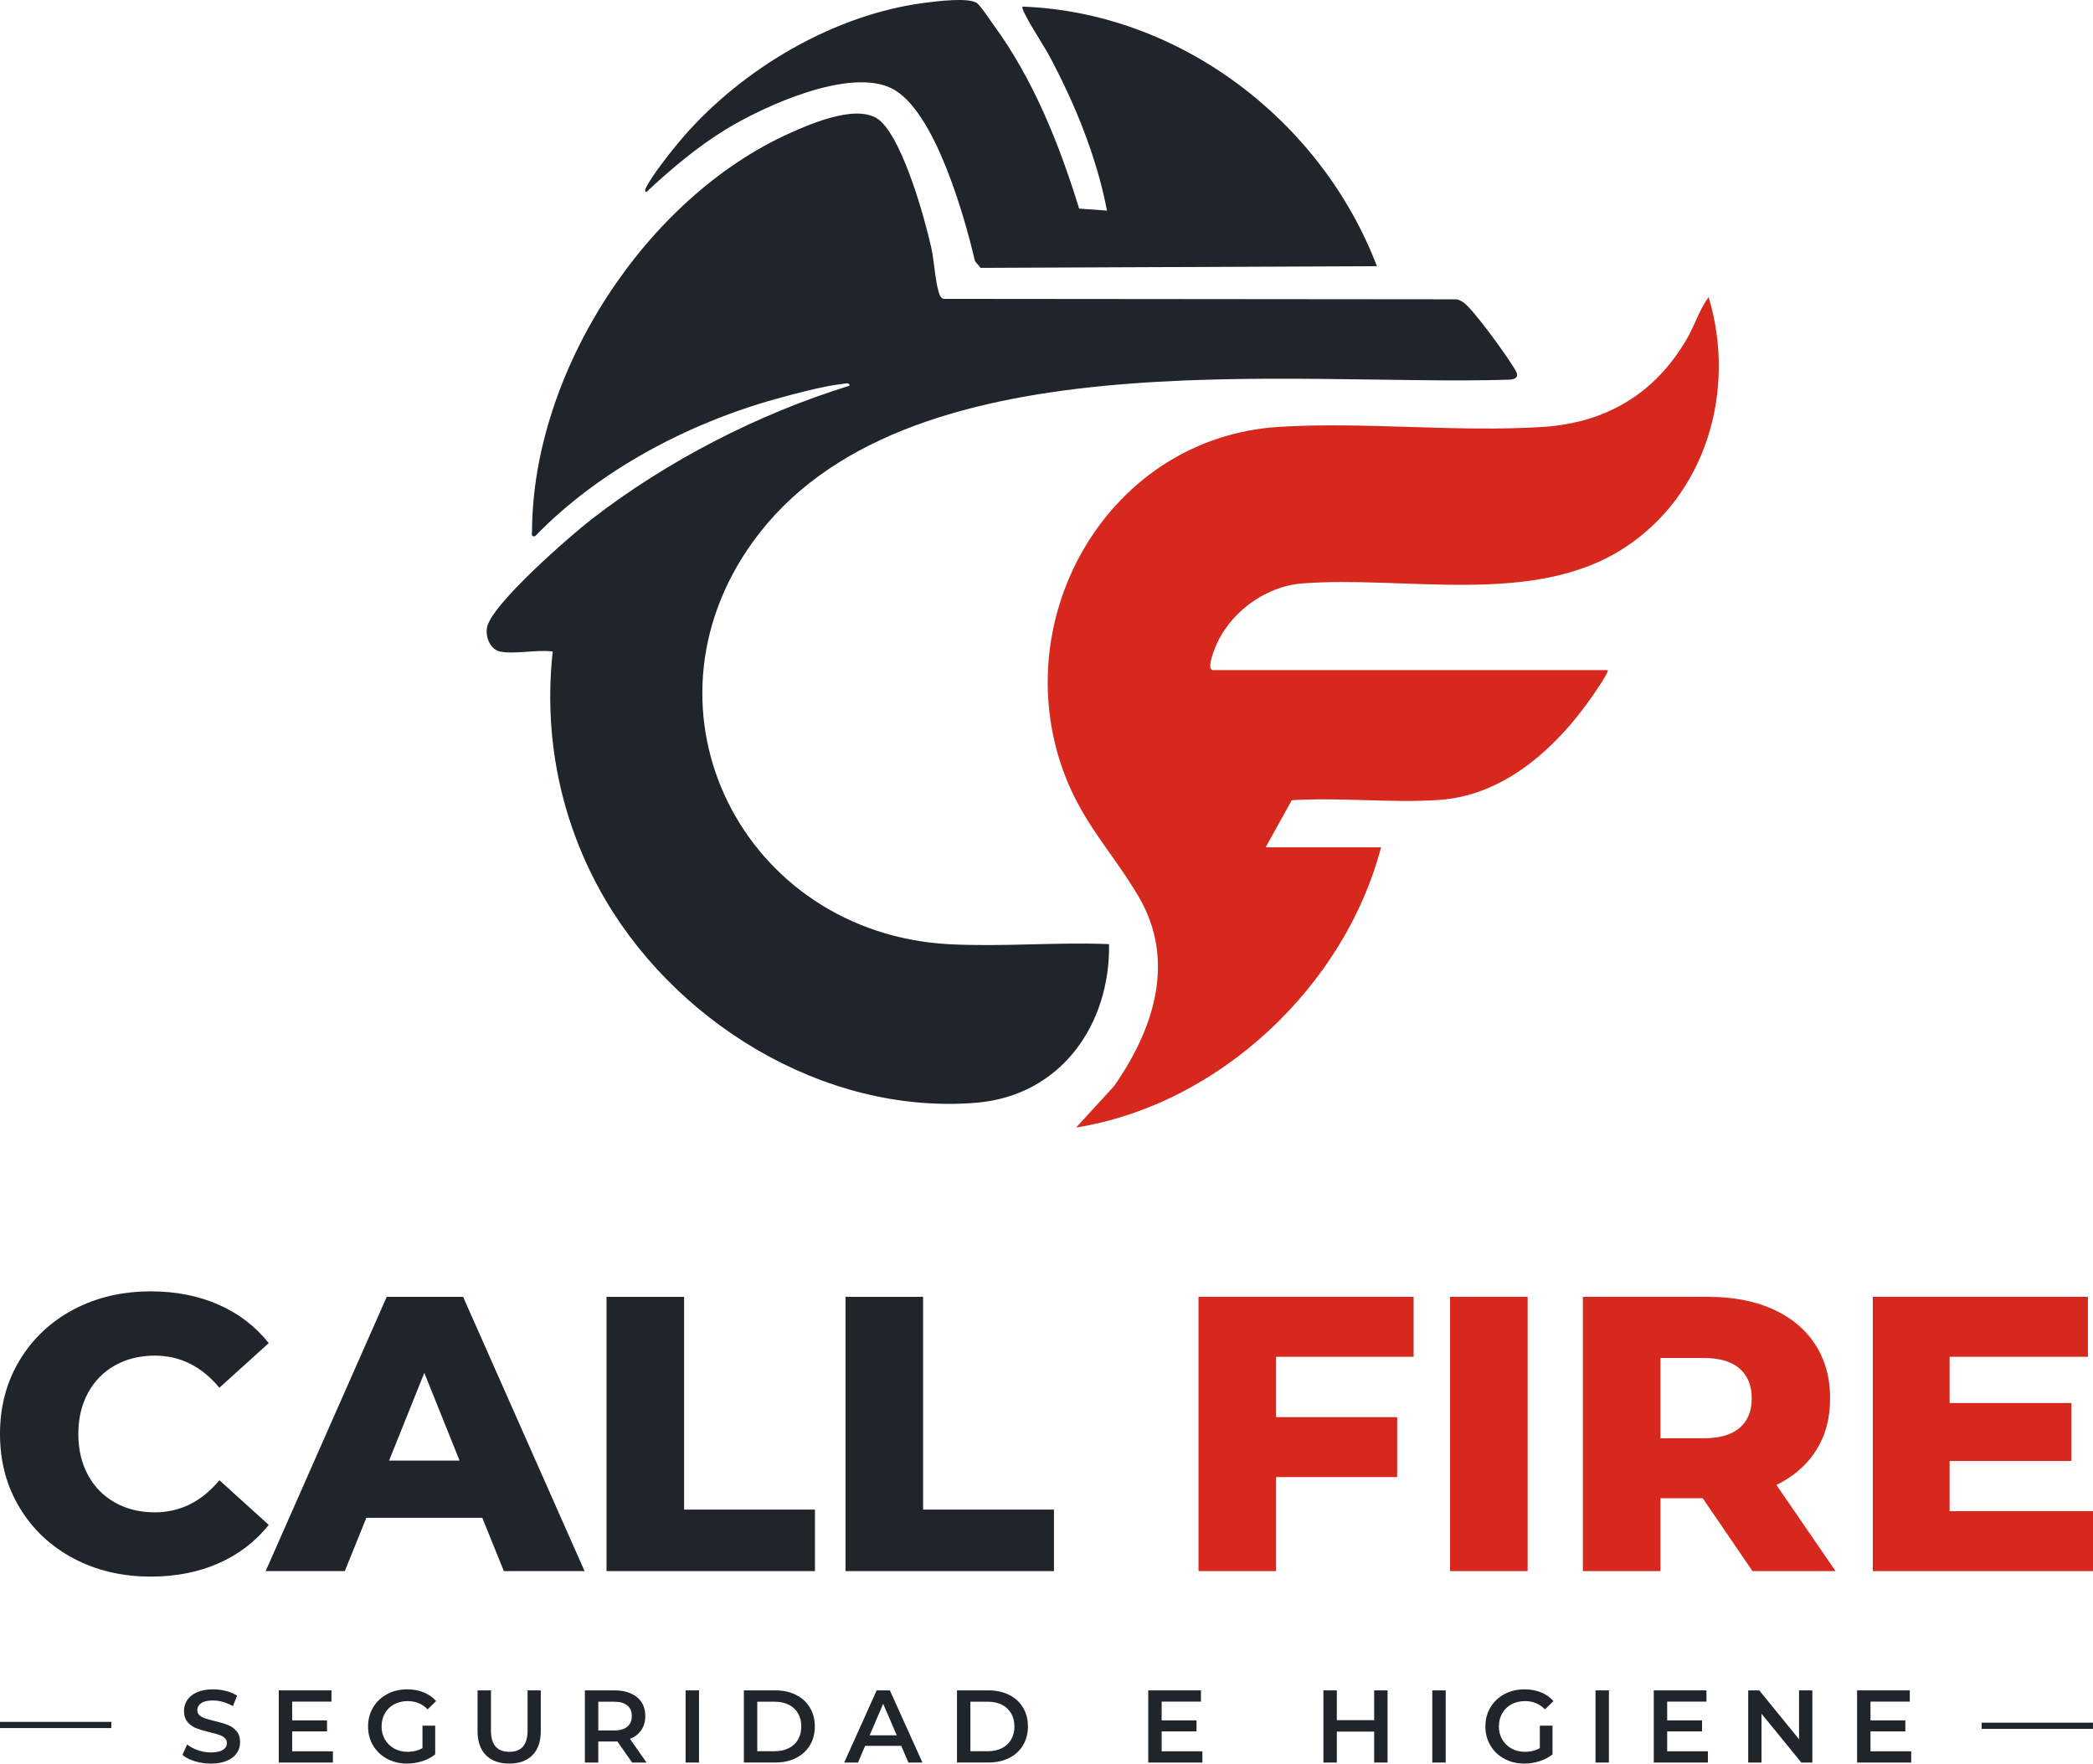
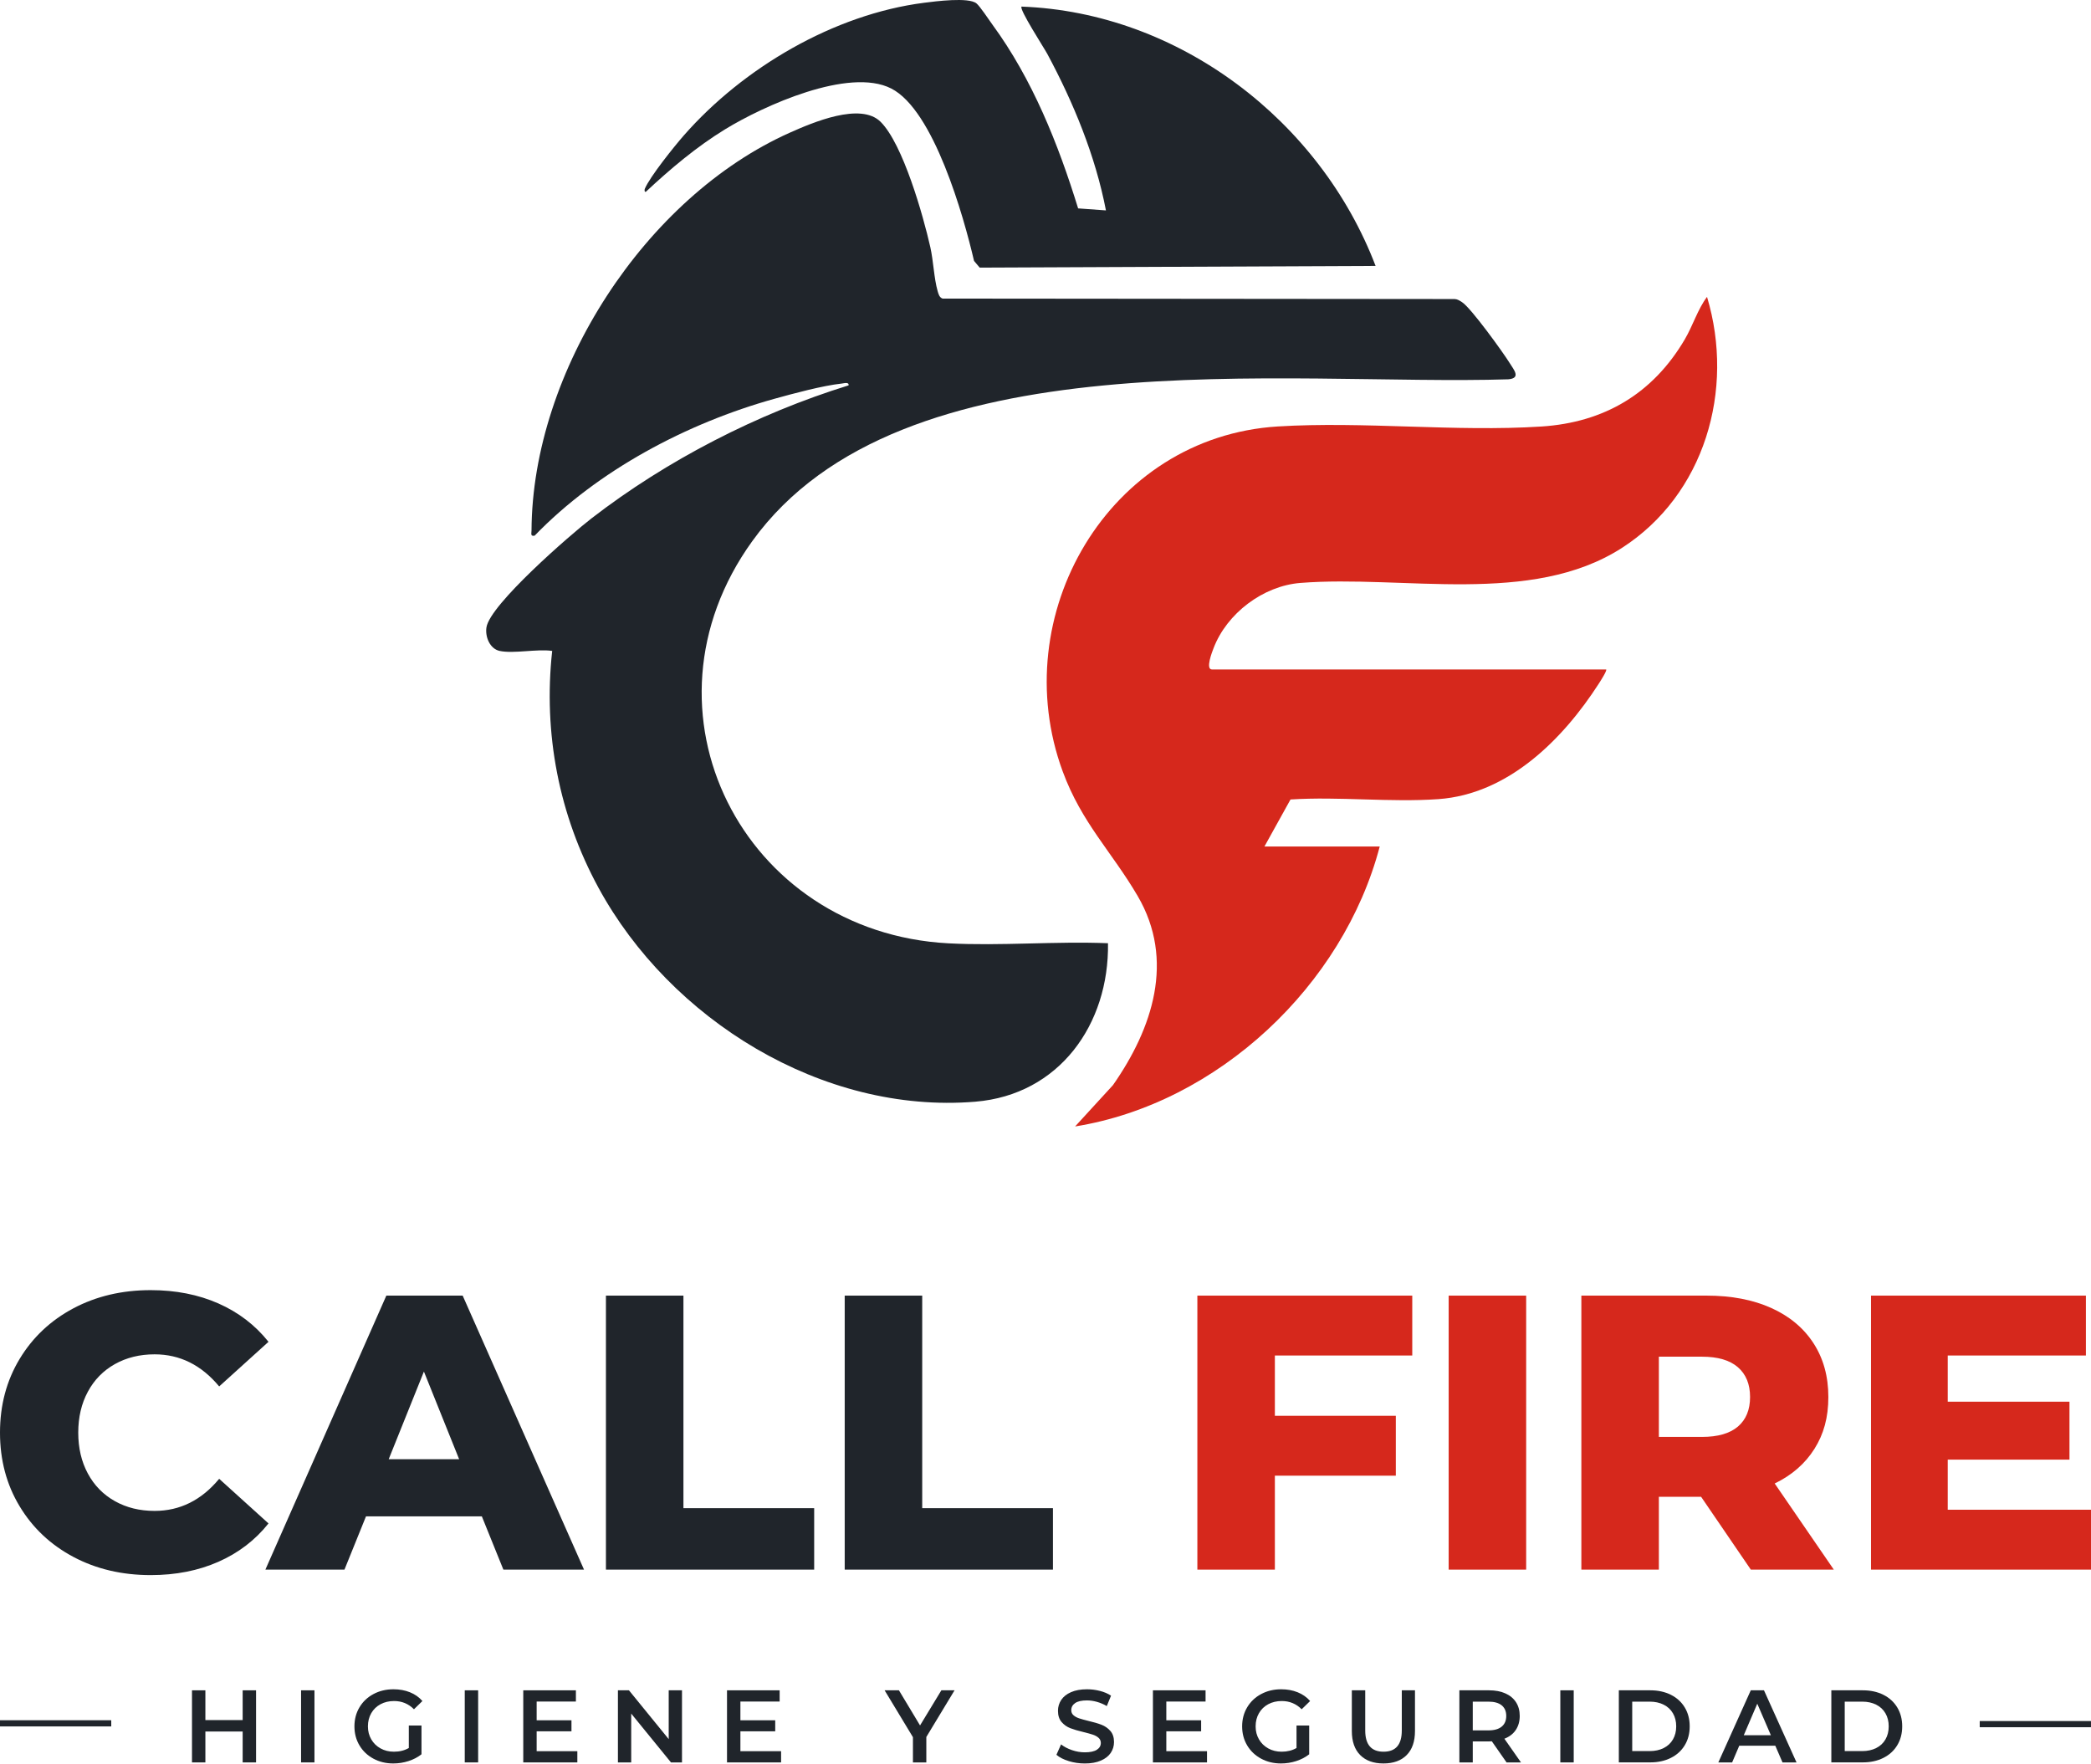
- <svg xmlns="http://www.w3.org/2000/svg" id="Capa_2" data-name="Capa 2" viewBox="0 0 1014.97 855.21">
+ <svg xmlns="http://www.w3.org/2000/svg" id="Capa_2" data-name="Capa 2" viewBox="0 0 1014.97 855.96">
  <defs>
    <style>
      .cls-1 {
        fill: #D6281C;
      }

      .cls-2 {
-         stroke: #20252b;
+         stroke: #20252B;
        stroke-miterlimit: 10;
        stroke-width: 3px;
      }

      .cls-2, .cls-3 {
-         fill: #20252b;
+         fill: #20252B;
      }
    </style>
  </defs>
  <g id="Capa_1-2" data-name="Capa 1">
-     <g>
-       <path class="cls-3" d="M242.55,315.96c-4.8-1.04-7.12-6.85-6.43-11.43,1.69-11.11,40.72-44.98,51-52.92,36.61-28.28,80.58-50.88,124.79-64.56.24-1.77-2.26-.99-3.37-.87-9.08.96-23.51,4.85-32.6,7.38-42.46,11.82-85.73,34.69-116.42,66.44-2.16.42-1.53-1.01-1.52-2.51.37-77.31,55.22-161.87,125.58-193.18,10.88-4.84,34.15-14.83,43.86-5.18,10.88,10.81,20.67,45.49,24.13,60.8,1.52,6.73,1.78,15.21,3.57,21.41.41,1.41.83,3.06,2.4,3.59l248.58.22c1.38.07,2.4.79,3.51,1.49,4.29,2.69,19.92,24.33,23.25,29.71,1.96,3.16,5.49,7.17-.67,7.76-107.23,3.42-294.79-21.63-367.07,78.57-59.45,82.42-4.4,189.9,95.2,195.2,25.38,1.35,51.98-1.09,77.48-.05.6,39.28-23.6,73.58-64.47,76.93-74.19,6.08-148.07-39.93-182.86-103.88-19.2-35.29-26.84-74.86-22.46-114.93-7.29-1.08-18.76,1.45-25.48,0Z" />
-       <path class="cls-1" d="M779.62,324.95c.57.5-2.94,5.91-3.58,6.91-17.42,27.04-43.92,53.62-77.86,56.03-23.3,1.65-48.29-1.34-71.77.17l-12.65,22.82h55.96c-17.68,67.4-78.5,124.73-147.87,135.89l18.39-20.07c19.26-27.55,30.18-60.66,12-91.76-12.59-21.52-27.2-35.5-36.41-60.51-27.85-75.68,22.13-162.34,104.39-167.43,41.66-2.57,86.28,2.71,127.93.03,30.61-1.97,54.18-16.02,69.63-42.28,3.95-6.71,6.32-14.7,10.81-20.65,13.58,45.17-1.13,96.09-41.43,121.93-44,28.22-106.05,12.97-155.94,16.92-18.12,1.43-35.76,14.78-42.19,31.75-.56,1.46-4.05,10.25-.74,10.25h191.35Z" />
-       <path class="cls-3" d="M536.82,102.12c-5.1-26.47-15.75-52.31-28.46-75.96-1.59-2.96-13.78-21.73-12.51-22.96,76.41,2.82,144.94,55.36,171.86,125.88l-192.16.82-2.75-3.25c-5.03-21.63-19.52-73.19-40.21-83.7-20.59-10.46-62.09,8.47-80.56,19.77-13.86,8.47-26.74,19.33-38.55,30.39-.74.16-.67-1.02-.48-1.48,2.46-5.88,14.35-20.67,19-25.97C360.78,32.88,404.78,6.95,448.53,1.35c5.53-.71,21.6-2.8,25.42.28,1.75,1.41,6,7.9,7.73,10.26,19.44,26.52,31.99,57.99,41.64,89.26l13.51.98Z" />
-       <path class="cls-3" d="M35.63,755.71c-11.09-5.89-19.79-14.09-26.12-24.6C3.16,720.59,0,708.68,0,695.38s3.16-25.2,9.5-35.72c6.33-10.51,15.04-18.71,26.12-24.61,11.08-5.89,23.59-8.83,37.52-8.83,12.16,0,23.12,2.16,32.87,6.46,9.75,4.31,17.86,10.52,24.32,18.62l-23.94,21.66c-8.62-10.38-19.06-15.58-31.35-15.58-7.22,0-13.65,1.59-19.29,4.75-5.64,3.17-10.01,7.63-13.11,13.4-3.11,5.76-4.66,12.38-4.66,19.85s1.55,14.09,4.66,19.86c3.1,5.76,7.47,10.23,13.11,13.39,5.63,3.17,12.07,4.75,19.29,4.75,12.29,0,22.73-5.19,31.35-15.58l23.94,21.66c-6.46,8.11-14.57,14.32-24.32,18.62-9.75,4.3-20.71,6.46-32.87,6.46-13.93,0-26.44-2.95-37.52-8.83Z" />
-       <path class="cls-3" d="M233.89,736.04h-56.24l-10.45,25.84h-38.38l58.71-133h37.05l58.9,133h-39.14l-10.45-25.84ZM222.87,708.3l-17.1-42.56-17.1,42.56h34.2Z" />
-       <path class="cls-3" d="M294.12,628.88h37.62v103.17h63.46v29.83h-101.08v-133Z" />
-       <path class="cls-3" d="M410.02,628.88h37.62v103.17h63.46v29.83h-101.08v-133Z" />
-       <path class="cls-1" d="M618.82,657.95v29.26h58.71v29.07h-58.71v45.6h-37.62v-133h104.31v29.07h-66.69Z" />
-       <path class="cls-1" d="M703.18,628.88h37.62v133h-37.62v-133Z" />
-       <path class="cls-1" d="M825.73,726.54h-20.52v35.34h-37.62v-133h60.8c12.03,0,22.48,2,31.35,5.99,8.86,3.99,15.7,9.69,20.52,17.1,4.81,7.41,7.22,16.12,7.22,26.12s-2.25,18.02-6.75,25.17c-4.5,7.16-10.93,12.76-19.29,16.82l28.69,41.8h-40.28l-24.13-35.34ZM843.59,663.65c-3.93-3.42-9.75-5.13-17.48-5.13h-20.9v38.95h20.9c7.72,0,13.55-1.68,17.48-5.03,3.92-3.36,5.89-8.14,5.89-14.35s-1.97-11.02-5.89-14.44Z" />
-       <path class="cls-1" d="M1014.97,732.81v29.07h-106.78v-133h104.31v29.07h-67.07v22.42h59.09v28.12h-59.09v24.32h69.54Z" />
-       <path class="cls-3" d="M94.46,854.06c-2.52-.77-4.51-1.78-5.98-3.05l2.25-5.05c1.43,1.13,3.19,2.06,5.28,2.78,2.08.72,4.17,1.07,6.27,1.07,2.6,0,4.54-.42,5.83-1.25,1.28-.83,1.92-1.93,1.92-3.3,0-1-.36-1.83-1.07-2.47-.72-.65-1.62-1.16-2.73-1.53-1.1-.37-2.6-.78-4.5-1.25-2.67-.63-4.83-1.27-6.47-1.9-1.65-.63-3.07-1.62-4.25-2.98-1.18-1.35-1.78-3.17-1.78-5.47,0-1.93.53-3.69,1.58-5.28,1.05-1.58,2.63-2.84,4.75-3.77,2.12-.93,4.71-1.4,7.78-1.4,2.13,0,4.23.27,6.3.8,2.07.53,3.85,1.3,5.35,2.3l-2.05,5.05c-1.53-.9-3.13-1.58-4.8-2.05-1.67-.47-3.28-.7-4.85-.7-2.57,0-4.47.43-5.72,1.3-1.25.87-1.88,2.02-1.88,3.45,0,1,.36,1.82,1.08,2.45.72.63,1.62,1.13,2.72,1.5,1.1.37,2.6.78,4.5,1.25,2.6.6,4.73,1.23,6.4,1.88,1.67.65,3.09,1.64,4.27,2.98s1.78,3.13,1.78,5.4c0,1.93-.53,3.68-1.58,5.25-1.05,1.57-2.64,2.82-4.77,3.75-2.13.93-4.73,1.4-7.8,1.4-2.7,0-5.31-.38-7.82-1.15Z" />
-       <path class="cls-3" d="M161.44,849.26v5.45h-26.25v-35h25.55v5.45h-19.05v9.1h16.9v5.35h-16.9v9.65h19.75Z" />
-       <path class="cls-3" d="M204.89,836.81h6.15v13.95c-1.8,1.43-3.9,2.53-6.3,3.3-2.4.77-4.87,1.15-7.4,1.15-3.57,0-6.78-.78-9.65-2.33s-5.12-3.69-6.75-6.42c-1.63-2.73-2.45-5.82-2.45-9.25s.82-6.52,2.45-9.25c1.63-2.73,3.89-4.88,6.78-6.42,2.88-1.55,6.12-2.33,9.72-2.33,2.93,0,5.6.48,8,1.45,2.4.97,4.42,2.38,6.05,4.25l-4.1,4c-2.67-2.67-5.88-4-9.65-4-2.47,0-4.66.52-6.58,1.55-1.92,1.03-3.42,2.48-4.5,4.35-1.08,1.87-1.62,4-1.62,6.4s.54,4.43,1.62,6.3c1.08,1.87,2.58,3.33,4.5,4.4,1.92,1.07,4.09,1.6,6.52,1.6,2.73,0,5.13-.6,7.2-1.8v-10.9Z" />
-       <path class="cls-3" d="M235.64,851.13c-2.7-2.72-4.05-6.61-4.05-11.67v-19.75h6.5v19.5c0,6.87,2.97,10.3,8.9,10.3s8.85-3.43,8.85-10.3v-19.5h6.4v19.75c0,5.07-1.34,8.96-4.02,11.67-2.68,2.72-6.44,4.08-11.28,4.08s-8.6-1.36-11.3-4.08Z" />
-       <path class="cls-3" d="M306.53,854.71l-7.15-10.25c-.3.03-.75.05-1.35.05h-7.9v10.2h-6.5v-35h14.4c3.03,0,5.67.5,7.92,1.5s3.98,2.43,5.18,4.3c1.2,1.87,1.8,4.08,1.8,6.65s-.64,4.9-1.92,6.8c-1.28,1.9-3.12,3.32-5.53,4.25l8.05,11.5h-7ZM304.19,827.01c-1.47-1.2-3.62-1.8-6.45-1.8h-7.6v13.95h7.6c2.83,0,4.98-.61,6.45-1.83,1.47-1.22,2.2-2.94,2.2-5.17s-.73-3.95-2.2-5.15Z" />
-       <path class="cls-3" d="M332.48,819.71h6.5v35h-6.5v-35Z" />
-       <path class="cls-3" d="M360.73,819.71h15.3c3.73,0,7.05.72,9.95,2.17s5.15,3.5,6.75,6.15c1.6,2.65,2.4,5.71,2.4,9.17s-.8,6.53-2.4,9.17c-1.6,2.65-3.85,4.7-6.75,6.15s-6.22,2.17-9.95,2.17h-15.3v-35ZM375.73,849.21c2.57,0,4.83-.49,6.78-1.47,1.95-.98,3.45-2.38,4.5-4.2,1.05-1.82,1.57-3.92,1.57-6.33s-.52-4.51-1.57-6.33c-1.05-1.82-2.55-3.22-4.5-4.2-1.95-.98-4.21-1.47-6.78-1.47h-8.5v24h8.5Z" />
-       <path class="cls-3" d="M437.03,846.61h-17.5l-3.45,8.1h-6.7l15.75-35h6.4l15.8,35h-6.8l-3.5-8.1ZM434.88,841.51l-6.6-15.3-6.55,15.3h13.15Z" />
-       <path class="cls-3" d="M464.08,819.71h15.3c3.73,0,7.05.72,9.95,2.17,2.9,1.45,5.15,3.5,6.75,6.15,1.6,2.65,2.4,5.71,2.4,9.17s-.8,6.53-2.4,9.17c-1.6,2.65-3.85,4.7-6.75,6.15-2.9,1.45-6.22,2.17-9.95,2.17h-15.3v-35ZM479.08,849.21c2.57,0,4.83-.49,6.77-1.47,1.95-.98,3.45-2.38,4.5-4.2,1.05-1.82,1.58-3.92,1.58-6.33s-.52-4.51-1.58-6.33c-1.05-1.82-2.55-3.22-4.5-4.2-1.95-.98-4.21-1.47-6.77-1.47h-8.5v24h8.5Z" />
-       <path class="cls-3" d="M583.08,849.26v5.45h-26.25v-35h25.55v5.45h-19.05v9.1h16.9v5.35h-16.9v9.65h19.75Z" />
-       <path class="cls-3" d="M672.87,819.71v35h-6.5v-15h-18.1v15h-6.5v-35h6.5v14.45h18.1v-14.45h6.5Z" />
-       <path class="cls-3" d="M694.57,819.71h6.5v35h-6.5v-35Z" />
-       <path class="cls-3" d="M746.72,836.81h6.15v13.95c-1.8,1.43-3.9,2.53-6.3,3.3-2.4.77-4.87,1.15-7.4,1.15-3.57,0-6.78-.78-9.65-2.33-2.87-1.55-5.12-3.69-6.75-6.42-1.63-2.73-2.45-5.82-2.45-9.25s.82-6.52,2.45-9.25c1.63-2.73,3.89-4.88,6.77-6.42,2.88-1.55,6.12-2.33,9.73-2.33,2.93,0,5.6.48,8,1.45,2.4.97,4.42,2.38,6.05,4.25l-4.1,4c-2.67-2.67-5.88-4-9.65-4-2.47,0-4.66.52-6.58,1.55-1.92,1.03-3.42,2.48-4.5,4.35-1.08,1.87-1.62,4-1.62,6.4s.54,4.43,1.62,6.3c1.08,1.87,2.58,3.33,4.5,4.4,1.92,1.07,4.09,1.6,6.53,1.6,2.73,0,5.13-.6,7.2-1.8v-10.9Z" />
-       <path class="cls-3" d="M773.72,819.71h6.5v35h-6.5v-35Z" />
-       <path class="cls-3" d="M828.22,849.26v5.45h-26.25v-35h25.55v5.45h-19.05v9.1h16.9v5.35h-16.9v9.65h19.75Z" />
-       <path class="cls-3" d="M878.87,819.71v35h-5.35l-19.3-23.7v23.7h-6.45v-35h5.35l19.3,23.7v-23.7h6.45Z" />
-       <path class="cls-3" d="M926.82,849.26v5.45h-26.25v-35h25.55v5.45h-19.05v9.1h16.9v5.35h-16.9v9.65h19.75Z" />
-       <line class="cls-2" x1="54" y1="836.49" y2="836.49" />
-       <line class="cls-2" x1="1014.96" y1="836.88" x2="960.96" y2="836.88" />
-     </g>
+     <path class="cls-3" d="M242.55,315.96c-4.8-1.04-7.12-6.85-6.43-11.43,1.69-11.11,40.72-44.98,51-52.92,36.61-28.28,80.58-50.88,124.79-64.56.24-1.77-2.26-.99-3.37-.87-9.08.96-23.51,4.85-32.6,7.38-42.46,11.82-85.73,34.69-116.42,66.44-2.16.42-1.53-1.01-1.52-2.51.37-77.31,55.22-161.87,125.58-193.18,10.88-4.84,34.15-14.83,43.86-5.18,10.88,10.81,20.67,45.49,24.13,60.8,1.52,6.73,1.78,15.21,3.57,21.41.41,1.41.83,3.06,2.4,3.59l248.58.22c1.38.07,2.4.79,3.51,1.49,4.29,2.69,19.92,24.33,23.25,29.71,1.96,3.16,5.49,7.17-.67,7.76-107.23,3.42-294.79-21.63-367.07,78.57-59.45,82.42-4.4,189.9,95.2,195.2,25.38,1.35,51.98-1.09,77.48-.05.6,39.28-23.6,73.58-64.47,76.93-74.19,6.08-148.07-39.93-182.86-103.88-19.2-35.29-26.84-74.86-22.46-114.93-7.29-1.08-18.76,1.45-25.48,0Z" />
+     <path class="cls-1" d="M779.62,324.95c.57.5-2.94,5.91-3.58,6.91-17.42,27.04-43.92,53.62-77.86,56.03-23.3,1.65-48.29-1.34-71.77.17l-12.65,22.82h55.96c-17.68,67.4-78.5,124.73-147.87,135.89l18.39-20.07c19.26-27.55,30.18-60.66,12-91.76-12.59-21.52-27.2-35.5-36.41-60.51-27.85-75.68,22.13-162.34,104.39-167.43,41.66-2.57,86.28,2.71,127.93.03,30.61-1.97,54.18-16.02,69.63-42.28,3.95-6.71,6.32-14.7,10.81-20.65,13.58,45.17-1.13,96.09-41.43,121.93-44,28.22-106.05,12.97-155.94,16.92-18.12,1.43-35.76,14.78-42.19,31.75-.56,1.46-4.05,10.25-.74,10.25h191.35Z" />
+     <path class="cls-3" d="M536.82,102.12c-5.1-26.47-15.75-52.31-28.46-75.96-1.59-2.96-13.78-21.73-12.51-22.96,76.41,2.82,144.94,55.36,171.86,125.88l-192.16.82-2.75-3.25c-5.03-21.63-19.52-73.19-40.21-83.7-20.59-10.46-62.09,8.47-80.56,19.77-13.86,8.47-26.74,19.33-38.55,30.39-.74.16-.67-1.02-.48-1.48,2.46-5.88,14.35-20.67,19-25.97C360.78,32.88,404.78,6.95,448.53,1.35c5.53-.71,21.6-2.8,25.42.28,1.75,1.41,6,7.9,7.73,10.26,19.44,26.52,31.99,57.99,41.64,89.26l13.51.98Z" />
+     <path class="cls-3" d="M35.63,755.71c-11.09-5.89-19.79-14.09-26.12-24.6C3.16,720.59,0,708.68,0,695.38s3.16-25.2,9.5-35.72c6.33-10.51,15.04-18.71,26.12-24.61,11.08-5.89,23.59-8.83,37.52-8.83,12.16,0,23.12,2.16,32.87,6.46,9.75,4.31,17.86,10.52,24.32,18.62l-23.94,21.66c-8.62-10.38-19.06-15.58-31.35-15.58-7.22,0-13.65,1.59-19.29,4.75-5.64,3.17-10.01,7.63-13.11,13.4-3.11,5.76-4.66,12.38-4.66,19.85s1.55,14.09,4.66,19.86c3.1,5.76,7.47,10.23,13.11,13.39,5.63,3.17,12.07,4.75,19.29,4.75,12.29,0,22.73-5.19,31.35-15.58l23.94,21.66c-6.46,8.11-14.57,14.32-24.32,18.62-9.75,4.3-20.71,6.46-32.87,6.46-13.93,0-26.44-2.95-37.52-8.83Z" />
+     <path class="cls-3" d="M233.89,736.04h-56.24l-10.45,25.84h-38.38l58.71-133h37.05l58.9,133h-39.14l-10.45-25.84ZM222.87,708.3l-17.1-42.56-17.1,42.56h34.2Z" />
+     <path class="cls-3" d="M294.12,628.88h37.62v103.17h63.46v29.83h-101.08v-133Z" />
+     <path class="cls-3" d="M410.02,628.88h37.62v103.17h63.46v29.83h-101.08v-133Z" />
+     <path class="cls-1" d="M618.82,657.95v29.26h58.71v29.07h-58.71v45.6h-37.62v-133h104.31v29.07h-66.69Z" />
+     <path class="cls-1" d="M703.18,628.88h37.62v133h-37.62v-133Z" />
+     <path class="cls-1" d="M825.73,726.54h-20.52v35.34h-37.62v-133h60.8c12.03,0,22.48,2,31.35,5.99,8.86,3.99,15.7,9.69,20.52,17.1,4.81,7.41,7.22,16.12,7.22,26.12s-2.25,18.02-6.75,25.17c-4.5,7.16-10.93,12.76-19.29,16.82l28.69,41.8h-40.28l-24.13-35.34ZM843.59,663.65c-3.93-3.42-9.75-5.13-17.48-5.13h-20.9v38.95h20.9c7.72,0,13.55-1.68,17.48-5.03,3.92-3.36,5.89-8.14,5.89-14.35s-1.97-11.02-5.89-14.44Z" />
+     <path class="cls-1" d="M1014.97,732.81v29.07h-106.78v-133h104.31v29.07h-67.07v22.42h59.09v28.12h-59.09v24.32h69.54Z" />
+     <line class="cls-2" x1="54" y1="836.49" y2="836.49" />
+     <line class="cls-2" x1="1014.96" y1="836.88" x2="960.96" y2="836.88" />
+     <path class="cls-3" d="M124.29,820.46v35h-6.5v-15h-18.1v15h-6.5v-35h6.5v14.45h18.1v-14.45h6.5Z" />
+     <path class="cls-3" d="M146.14,820.46h6.5v35h-6.5v-35Z" />
+     <path class="cls-3" d="M198.44,837.56h6.15v13.95c-1.8,1.43-3.9,2.53-6.3,3.3-2.4.77-4.87,1.15-7.4,1.15-3.57,0-6.78-.78-9.65-2.33-2.87-1.55-5.12-3.69-6.75-6.42-1.63-2.73-2.45-5.82-2.45-9.25s.82-6.52,2.45-9.25c1.63-2.73,3.89-4.88,6.77-6.42,2.88-1.55,6.12-2.33,9.73-2.33,2.93,0,5.6.48,8,1.45,2.4.97,4.42,2.38,6.05,4.25l-4.1,4c-2.67-2.67-5.88-4-9.65-4-2.47,0-4.66.52-6.58,1.55-1.92,1.03-3.42,2.48-4.5,4.35-1.08,1.87-1.62,4-1.62,6.4s.54,4.43,1.62,6.3c1.08,1.87,2.58,3.33,4.5,4.4,1.92,1.07,4.09,1.6,6.53,1.6,2.73,0,5.13-.6,7.2-1.8v-10.9Z" />
+     <path class="cls-3" d="M225.59,820.46h6.5v35h-6.5v-35Z" />
+     <path class="cls-3" d="M280.24,850.01v5.45h-26.25v-35h25.55v5.45h-19.05v9.1h16.9v5.35h-16.9v9.65h19.75Z" />
+     <path class="cls-3" d="M331.04,820.46v35h-5.35l-19.3-23.7v23.7h-6.45v-35h5.35l19.3,23.7v-23.7h6.45Z" />
+     <path class="cls-3" d="M379.14,850.01v5.45h-26.25v-35h25.55v5.45h-19.05v9.1h16.9v5.35h-16.9v9.65h19.75Z" />
+     <path class="cls-3" d="M449.64,843.11v12.35h-6.5v-12.25l-13.75-22.75h6.95l10.25,17.05,10.35-17.05h6.4l-13.7,22.65Z" />
+     <path class="cls-3" d="M518.76,854.81c-2.52-.77-4.51-1.78-5.97-3.05l2.25-5.05c1.43,1.13,3.19,2.06,5.28,2.78,2.08.72,4.17,1.07,6.27,1.07,2.6,0,4.54-.42,5.83-1.25,1.28-.83,1.92-1.93,1.92-3.3,0-1-.36-1.83-1.08-2.47-.72-.65-1.62-1.16-2.72-1.53-1.1-.37-2.6-.78-4.5-1.25-2.67-.63-4.83-1.27-6.47-1.9-1.65-.63-3.07-1.62-4.25-2.98-1.18-1.35-1.78-3.17-1.78-5.47,0-1.93.53-3.69,1.58-5.28,1.05-1.58,2.63-2.84,4.75-3.77,2.12-.93,4.71-1.4,7.77-1.4,2.13,0,4.23.27,6.3.8,2.07.53,3.85,1.3,5.35,2.3l-2.05,5.05c-1.53-.9-3.13-1.58-4.8-2.05-1.67-.47-3.28-.7-4.85-.7-2.57,0-4.47.43-5.72,1.3-1.25.87-1.88,2.02-1.88,3.45,0,1,.36,1.82,1.08,2.45.72.63,1.62,1.13,2.72,1.5,1.1.37,2.6.78,4.5,1.25,2.6.6,4.73,1.23,6.4,1.88,1.67.65,3.09,1.64,4.27,2.98,1.18,1.33,1.78,3.13,1.78,5.4,0,1.93-.53,3.68-1.58,5.25-1.05,1.57-2.64,2.82-4.78,3.75-2.13.93-4.73,1.4-7.8,1.4-2.7,0-5.31-.38-7.83-1.15Z" />
+     <path class="cls-3" d="M585.88,850.01v5.45h-26.25v-35h25.55v5.45h-19.05v9.1h16.9v5.35h-16.9v9.65h19.75Z" />
+     <path class="cls-3" d="M629.33,837.56h6.15v13.95c-1.8,1.43-3.9,2.53-6.3,3.3-2.4.77-4.87,1.15-7.4,1.15-3.57,0-6.78-.78-9.65-2.33-2.87-1.55-5.12-3.69-6.75-6.42-1.63-2.73-2.45-5.82-2.45-9.25s.82-6.52,2.45-9.25c1.63-2.73,3.89-4.88,6.77-6.42,2.88-1.55,6.12-2.33,9.73-2.33,2.93,0,5.6.48,8,1.45,2.4.97,4.42,2.38,6.05,4.25l-4.1,4c-2.67-2.67-5.88-4-9.65-4-2.47,0-4.66.52-6.58,1.55-1.92,1.03-3.42,2.48-4.5,4.35-1.08,1.87-1.62,4-1.62,6.4s.54,4.43,1.62,6.3c1.08,1.87,2.58,3.33,4.5,4.4,1.92,1.07,4.09,1.6,6.53,1.6,2.73,0,5.13-.6,7.2-1.8v-10.9Z" />
+     <path class="cls-3" d="M660.23,851.88c-2.7-2.72-4.05-6.61-4.05-11.67v-19.75h6.5v19.5c0,6.87,2.97,10.3,8.9,10.3s8.85-3.43,8.85-10.3v-19.5h6.4v19.75c0,5.07-1.34,8.96-4.02,11.67-2.68,2.72-6.44,4.08-11.28,4.08s-8.6-1.36-11.3-4.08Z" />
+     <path class="cls-3" d="M731.28,855.46l-7.15-10.25c-.3.03-.75.05-1.35.05h-7.9v10.2h-6.5v-35h14.4c3.03,0,5.68.5,7.93,1.5s3.97,2.43,5.17,4.3c1.2,1.87,1.8,4.08,1.8,6.65s-.64,4.9-1.92,6.8c-1.28,1.9-3.12,3.32-5.53,4.25l8.05,11.5h-7ZM728.93,827.76c-1.47-1.2-3.62-1.8-6.45-1.8h-7.6v13.95h7.6c2.83,0,4.98-.61,6.45-1.83s2.2-2.94,2.2-5.17-.73-3.95-2.2-5.15Z" />
+     <path class="cls-3" d="M757.38,820.46h6.5v35h-6.5v-35Z" />
+     <path class="cls-3" d="M785.78,820.46h15.3c3.73,0,7.05.72,9.95,2.17,2.9,1.45,5.15,3.5,6.75,6.15,1.6,2.65,2.4,5.71,2.4,9.17s-.8,6.53-2.4,9.17c-1.6,2.65-3.85,4.7-6.75,6.15-2.9,1.45-6.22,2.17-9.95,2.17h-15.3v-35ZM800.78,849.96c2.57,0,4.83-.49,6.77-1.47,1.95-.98,3.45-2.38,4.5-4.2,1.05-1.82,1.58-3.92,1.58-6.33s-.52-4.51-1.58-6.33c-1.05-1.82-2.55-3.22-4.5-4.2-1.95-.98-4.21-1.47-6.77-1.47h-8.5v24h8.5Z" />
+     <path class="cls-3" d="M861.73,847.36h-17.5l-3.45,8.1h-6.7l15.75-35h6.4l15.8,35h-6.8l-3.5-8.1ZM859.58,842.26l-6.6-15.3-6.55,15.3h13.15Z" />
+     <path class="cls-3" d="M888.93,820.46h15.3c3.73,0,7.05.72,9.95,2.17,2.9,1.45,5.15,3.5,6.75,6.15,1.6,2.65,2.4,5.71,2.4,9.17s-.8,6.53-2.4,9.17c-1.6,2.65-3.85,4.7-6.75,6.15-2.9,1.45-6.22,2.17-9.95,2.17h-15.3v-35ZM903.93,849.96c2.57,0,4.83-.49,6.77-1.47,1.95-.98,3.45-2.38,4.5-4.2,1.05-1.82,1.58-3.92,1.58-6.33s-.52-4.51-1.58-6.33c-1.05-1.82-2.55-3.22-4.5-4.2-1.95-.98-4.21-1.47-6.77-1.47h-8.5v24h8.5Z" />
  </g>
</svg>
